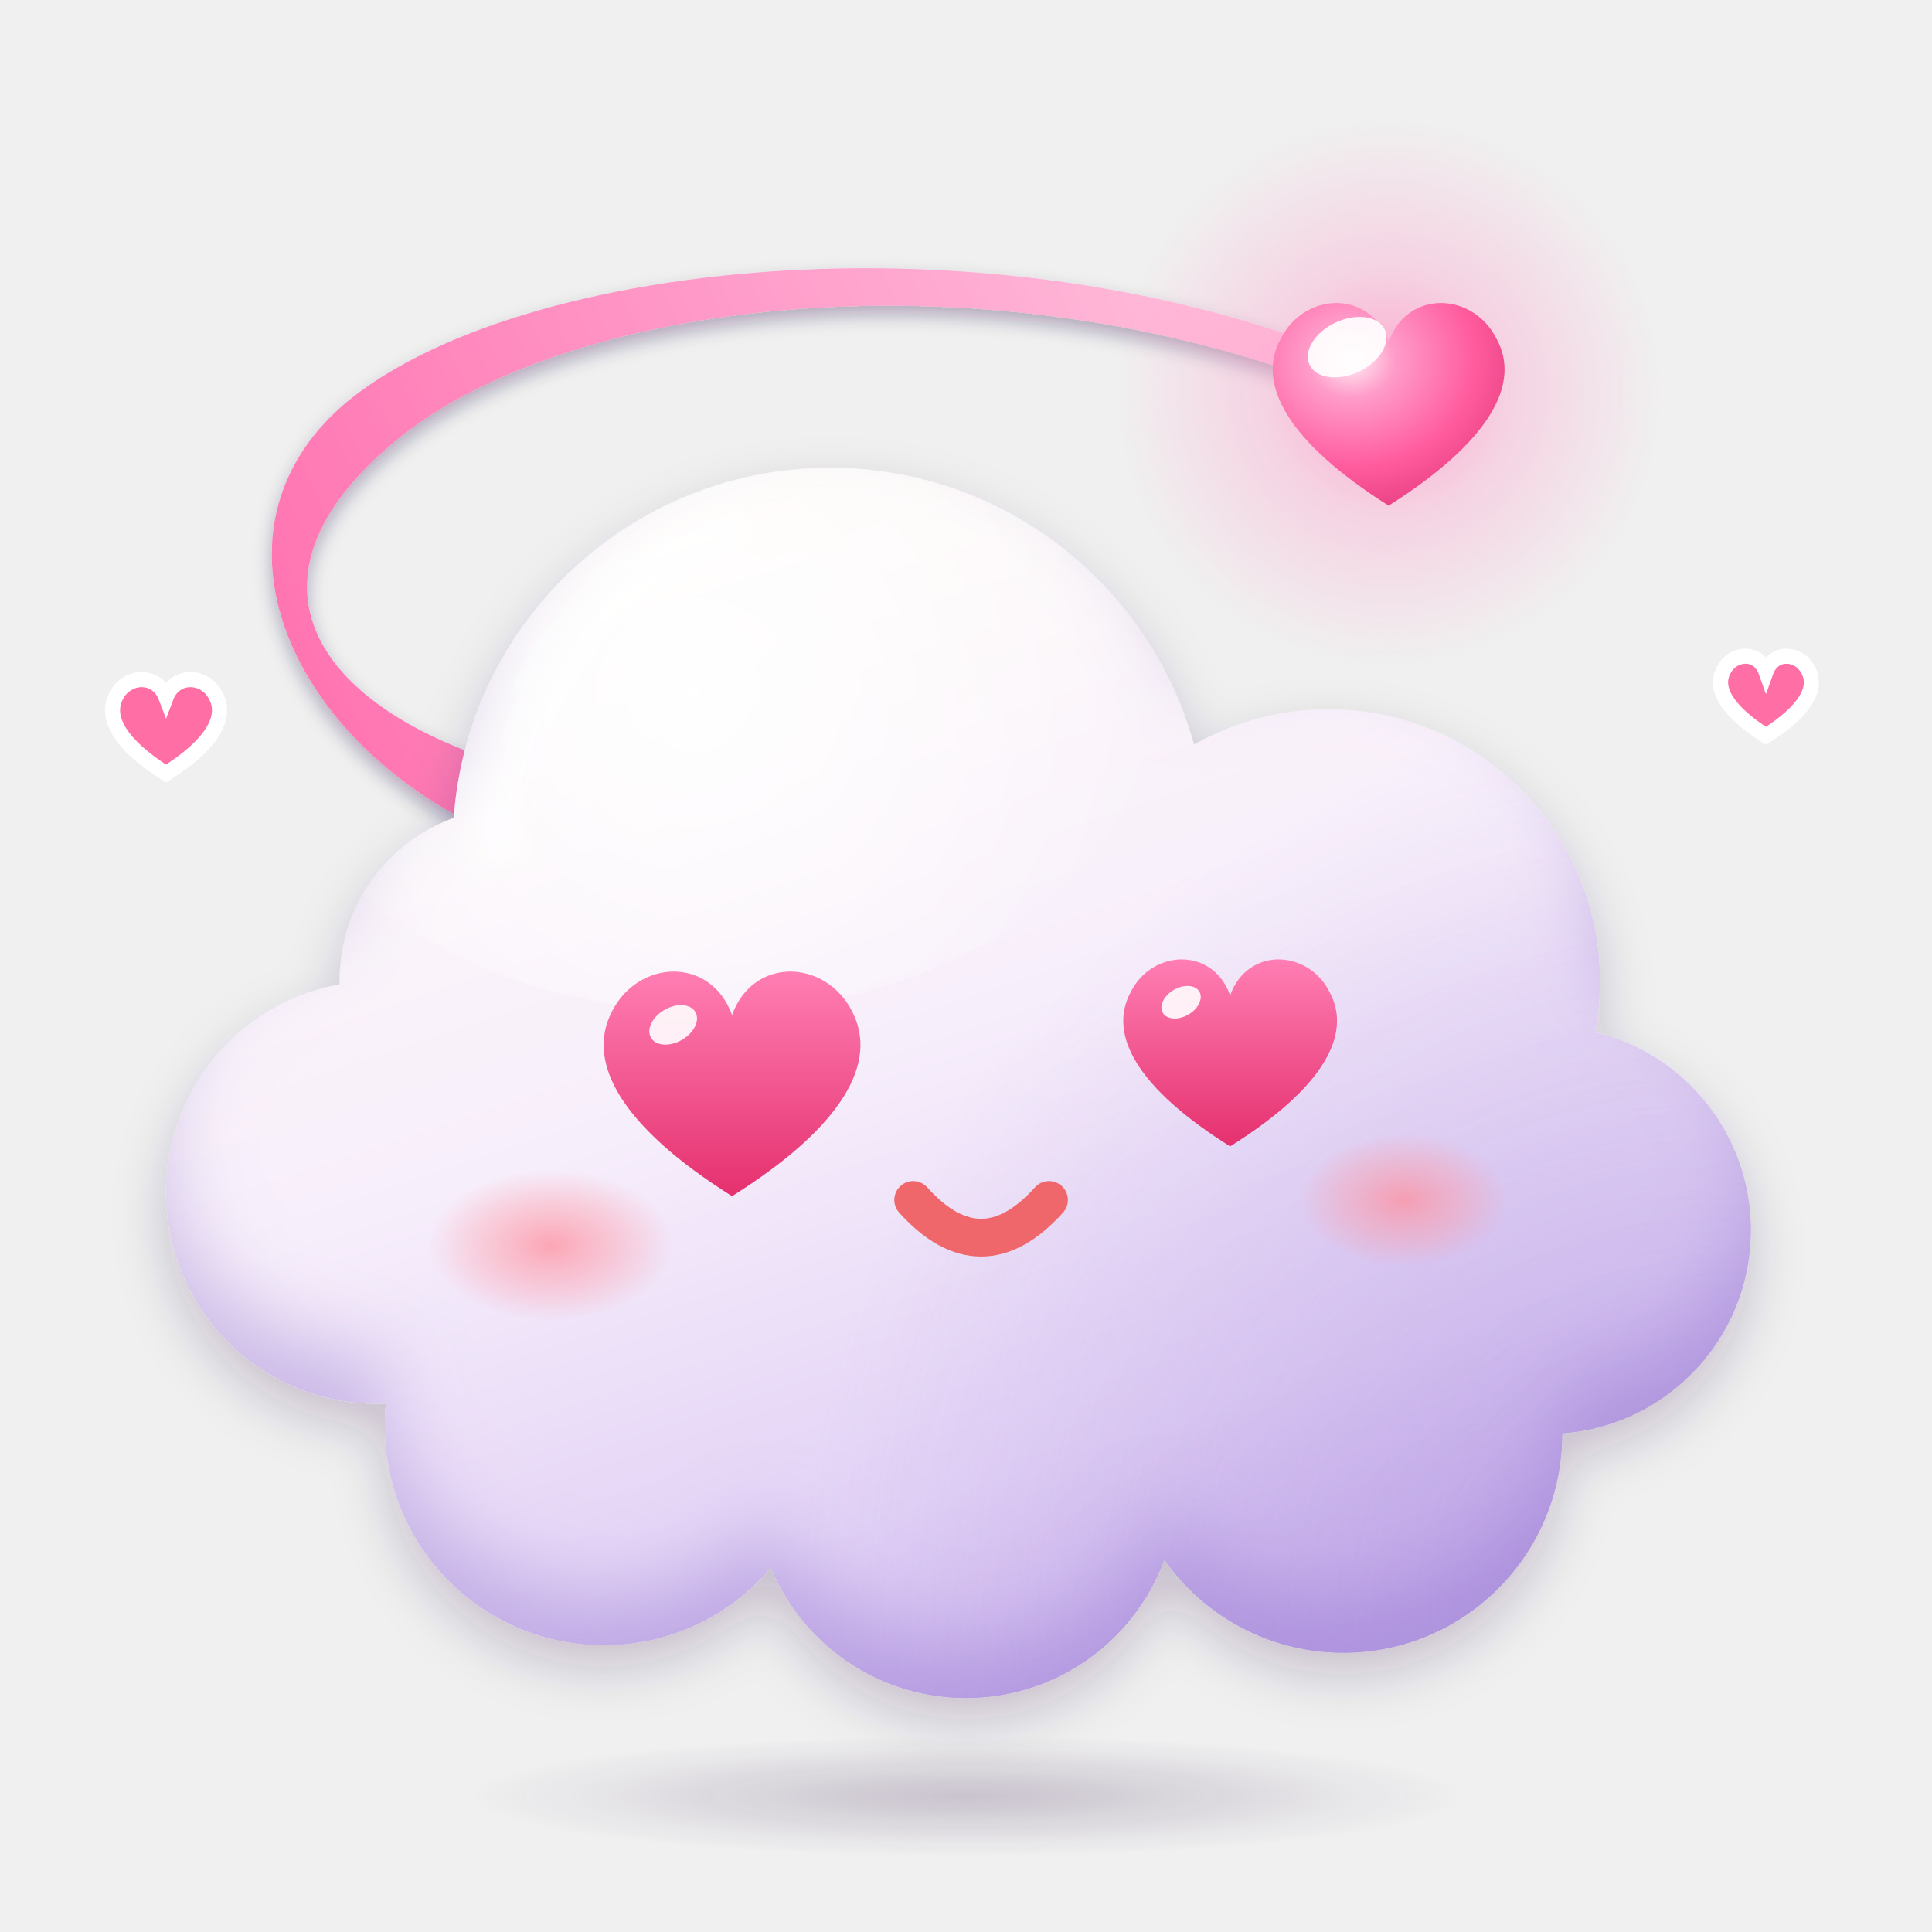
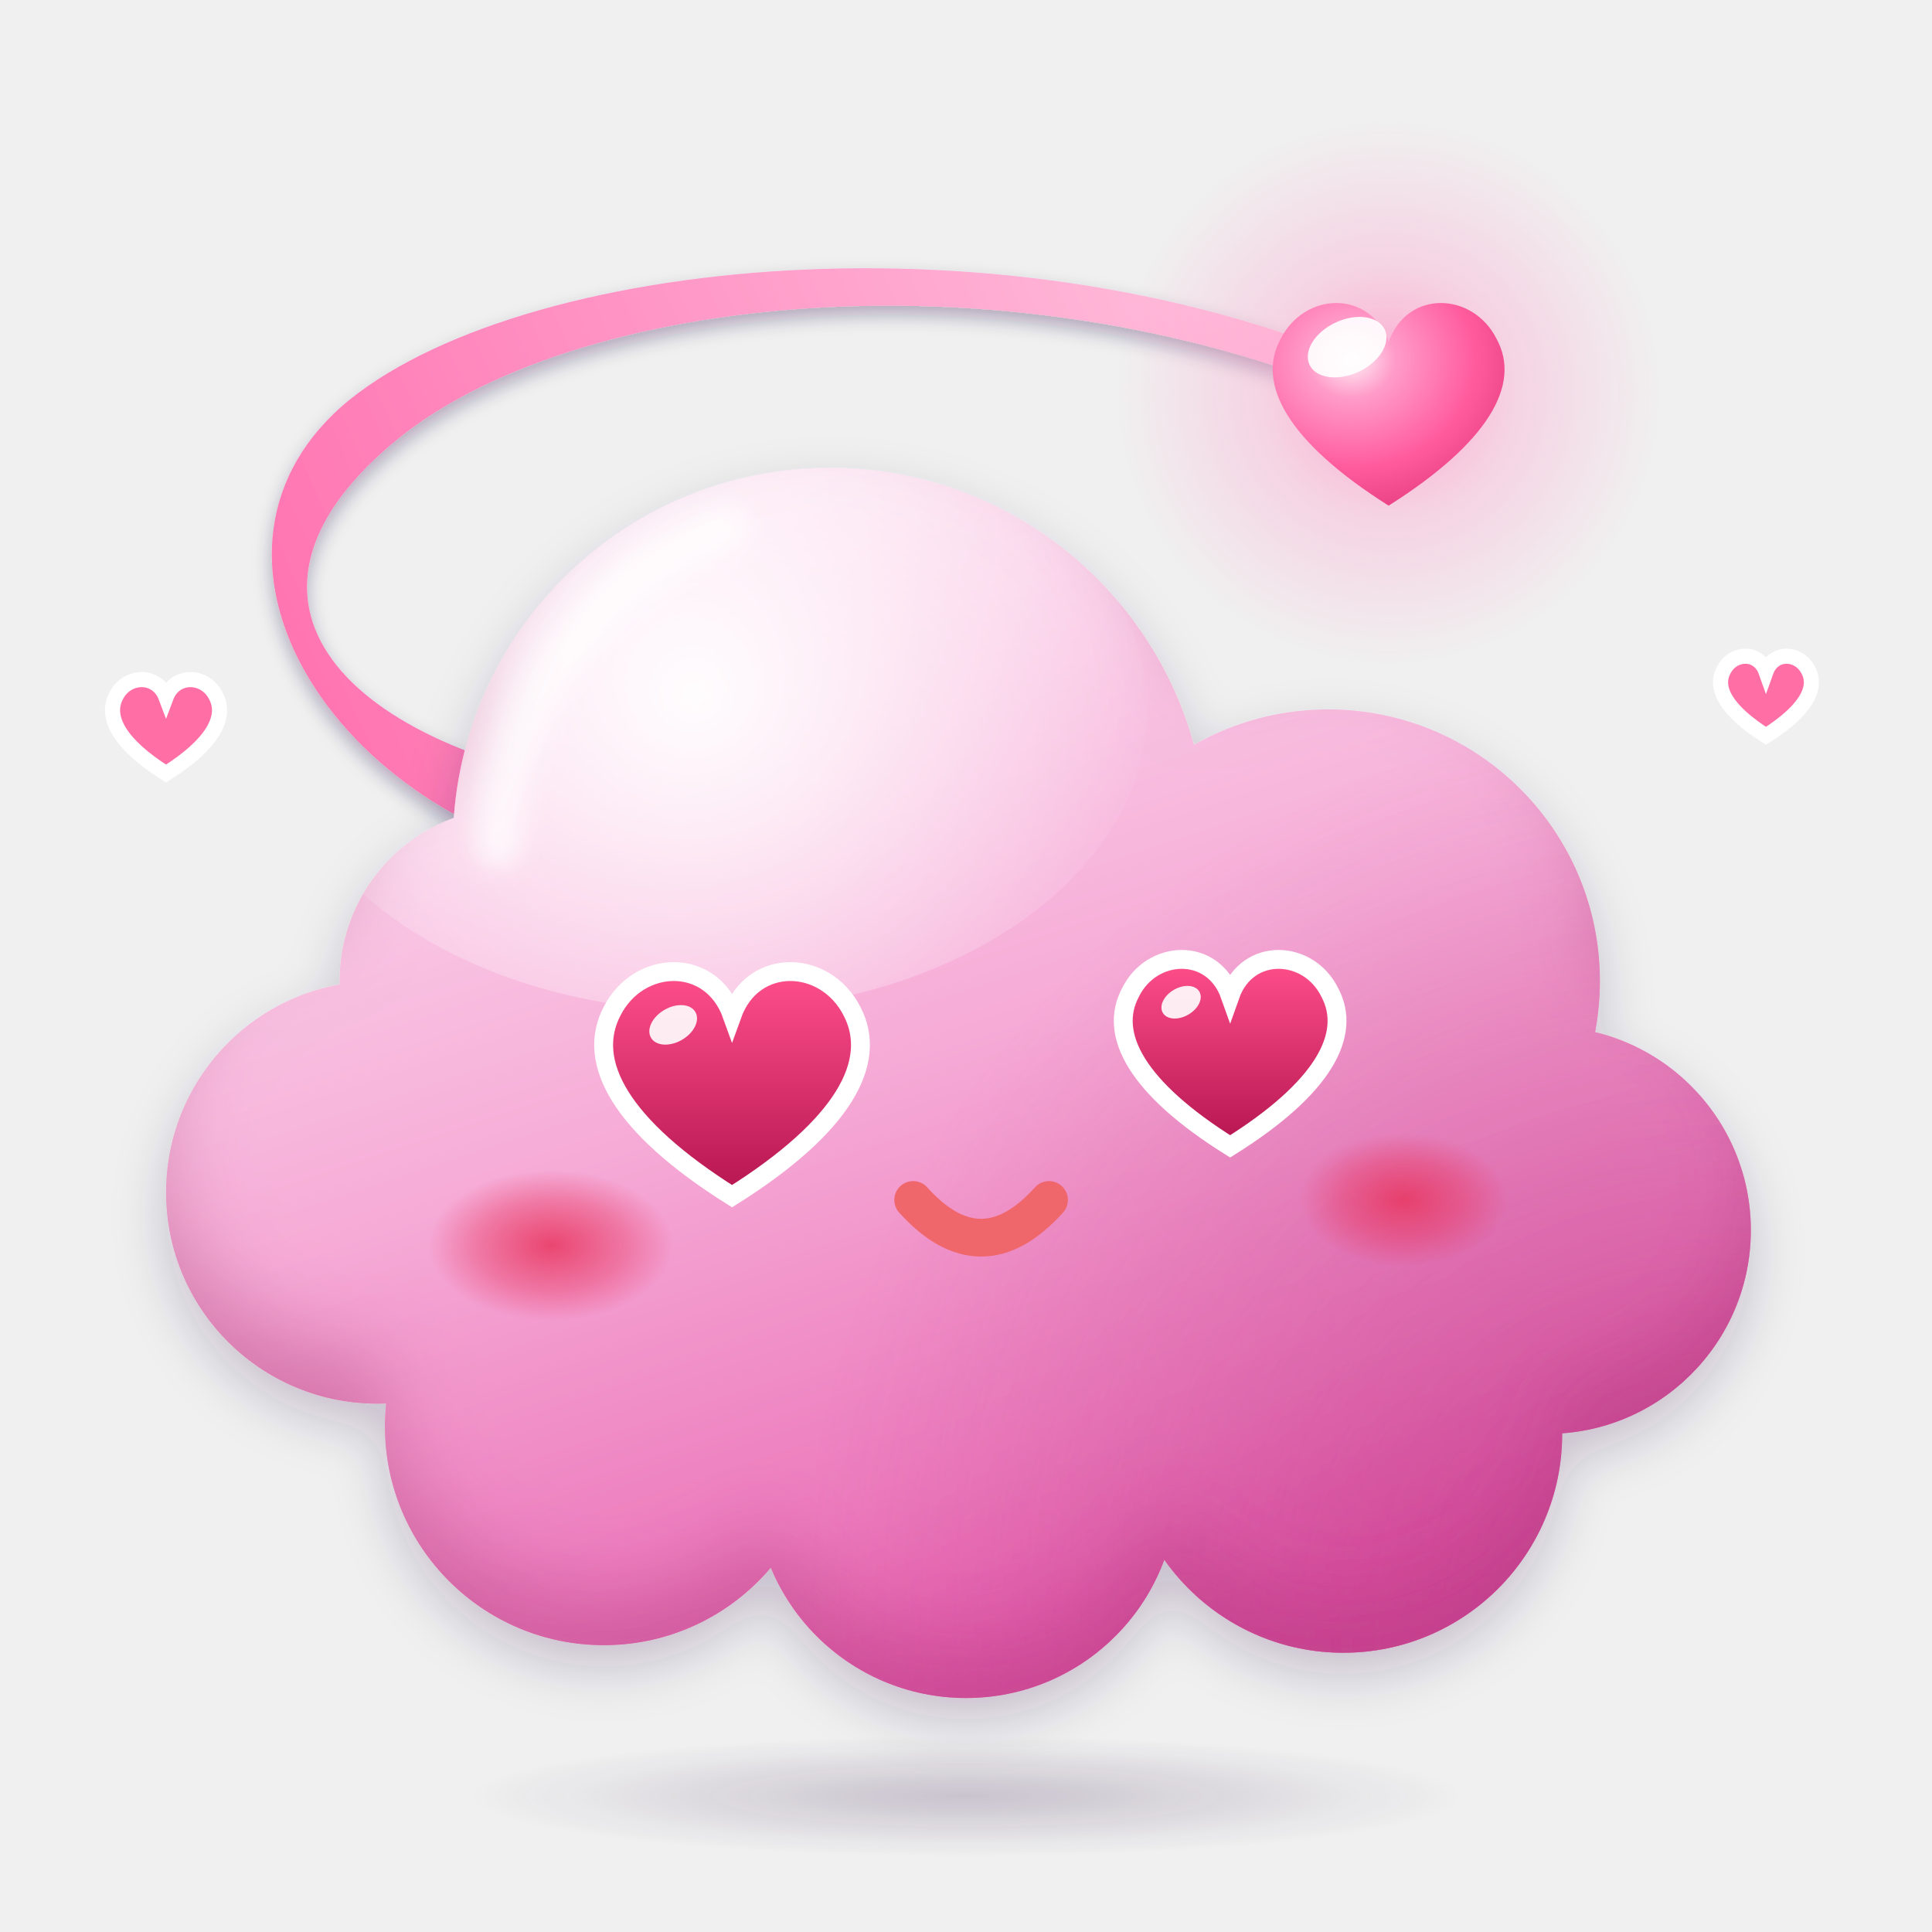
<svg xmlns="http://www.w3.org/2000/svg" viewBox="0 0 256 256" role="img" aria-labelledby="kcTitle">
  <defs>
    <linearGradient id="kcBody" gradientUnits="userSpaceOnUse" x1="96" y1="62" x2="150" y2="226">
-       <stop offset="0" stop-color="#FFFCF8" />
-       <stop offset=".46" stop-color="#F7EEFB" />
-       <stop offset=".8" stop-color="#E2D2F6" />
-       <stop offset="1" stop-color="#C9B1EC" />
+       <stop offset="0" stop-color="#FDE2F2" />
+       <stop offset=".46" stop-color="#F6ACD7" />
+       <stop offset=".8" stop-color="#EC79BC" />
+       <stop offset="1" stop-color="#E04DA3" />
    </linearGradient>
    <radialGradient id="kcShade" gradientUnits="userSpaceOnUse" cx="226" cy="214" r="120">
-       <stop offset="0" stop-color="#A88BDB" stop-opacity=".5" />
-       <stop offset="1" stop-color="#A88BDB" stop-opacity="0" />
+       <stop offset="0" stop-color="#B2347D" stop-opacity=".5" />
+       <stop offset="1" stop-color="#B2347D" stop-opacity="0" />
    </radialGradient>
    <radialGradient id="kcSheen" gradientUnits="userSpaceOnUse" cx="92" cy="92" r="62">
      <stop offset="0" stop-color="#FFFFFF" stop-opacity=".95" />
      <stop offset="1" stop-color="#FFFFFF" stop-opacity="0" />
    </radialGradient>
    <radialGradient id="kcGround">
      <stop offset="0" stop-color="#2B0E42" stop-opacity=".2" />
      <stop offset="1" stop-color="#2B0E42" stop-opacity="0" />
    </radialGradient>
    <radialGradient id="kcCheek">
-       <stop offset="0" stop-color="#FF8F9E" stop-opacity=".75" />
-       <stop offset=".6" stop-color="#FF9AA6" stop-opacity=".35" />
-       <stop offset="1" stop-color="#FF9AA6" stop-opacity="0" />
+       <stop offset="0" stop-color="#E8365F" stop-opacity=".85" />
+       <stop offset=".6" stop-color="#E8365F" stop-opacity=".4" />
+       <stop offset="1" stop-color="#E8365F" stop-opacity="0" />
    </radialGradient>
    <linearGradient id="kcSclera" x1="0" y1="0" x2="0" y2="1">
-       <stop offset="0" stop-color="#E9DDF6" />
+       <stop offset="0" stop-color="#F8E2EF" />
      <stop offset=".38" stop-color="#FFFFFF" />
      <stop offset="1" stop-color="#FFFDFB" />
    </linearGradient>
    <radialGradient id="kcIris" cx=".5" cy=".78" r=".78">
-       <stop offset="0" stop-color="#B07AF0" />
-       <stop offset=".45" stop-color="#6A2BA8" />
-       <stop offset="1" stop-color="#2A0C40" />
+       <stop offset="0" stop-color="#F25FB5" />
+       <stop offset=".45" stop-color="#931A61" />
+       <stop offset="1" stop-color="#310C22" />
    </radialGradient>
    <linearGradient id="kcTail" gradientUnits="userSpaceOnUse" x1="40" y1="112" x2="190" y2="44">
      <stop offset="0" stop-color="#FF6FAE" />
      <stop offset=".5" stop-color="#FF9CC9" />
      <stop offset="1" stop-color="#FFC9E1" />
    </linearGradient>
    <radialGradient id="kcOrb" cx=".34" cy=".28" r=".85">
      <stop offset="0" stop-color="#FFF0F6" />
      <stop offset=".22" stop-color="#FF9CC9" />
      <stop offset=".62" stop-color="#FF5C9E" />
      <stop offset="1" stop-color="#E0367A" />
    </radialGradient>
    <radialGradient id="kcGlow">
      <stop offset="0" stop-color="#FF9CC9" stop-opacity=".9" />
      <stop offset=".45" stop-color="#FF9CC9" stop-opacity=".35" />
      <stop offset="1" stop-color="#FF9CC9" stop-opacity="0" />
    </radialGradient>
    <filter id="kcLift" x="-15%" y="-15%" width="130%" height="140%">
      <feDropShadow dx="0" dy="3" stdDeviation="3.5" flood-color="#2B0E42" flood-opacity=".2" />
    </filter>
    <filter id="kcPuff" x="-5%" y="-5%" width="110%" height="110%">
      <feOffset in="SourceAlpha" dy="-7" result="up" />
      <feGaussianBlur in="up" stdDeviation="5" result="upBlur" />
      <feComposite in="SourceAlpha" in2="upBlur" operator="out" result="rim" />
-       <feFlood flood-color="#9C7DD6" flood-opacity=".5" />
+       <feFlood flood-color="#B83D85" flood-opacity=".5" />
      <feComposite in2="rim" operator="in" result="shade" />
      <feMerge>
        <feMergeNode in="SourceGraphic" />
        <feMergeNode in="shade" />
      </feMerge>
    </filter>
    <filter id="kcEdge" x="-10%" y="-10%" width="120%" height="125%">
      <feDropShadow dx="0" dy="1.2" stdDeviation="1.2" flood-color="#2B0E42" flood-opacity=".3" />
    </filter>
    <filter id="kcSoft" x="-50%" y="-50%" width="200%" height="200%">
      <feGaussianBlur stdDeviation="1.6" />
    </filter>
    <clipPath id="kcCloud">
      <circle cx="110" cy="112" r="50" />
      <circle cx="176" cy="130" r="36" />
      <circle cx="205" cy="163" r="27" />
      <circle cx="178" cy="190" r="29" />
      <circle cx="128" cy="197" r="28" />
      <circle cx="80" cy="189" r="29" />
      <circle cx="50" cy="158" r="28" />
      <circle cx="68" cy="130" r="23" />
      <ellipse cx="128" cy="158" rx="84" ry="44" />
    </clipPath>
    <clipPath id="kcEyeL">
      <ellipse cx="97" cy="142" rx="21" ry="23" />
    </clipPath>
    <clipPath id="kcEyeR">
      <ellipse cx="163" cy="138" rx="17.5" ry="19.5" />
    </clipPath>
+     <clipPath id="kcEyeLLid">
+       <ellipse cx="97" cy="142" rx="22.5" ry="24.5" />
+     </clipPath>
+     <clipPath id="kcEyeRLid">
+       <ellipse cx="163" cy="138" rx="19.0" ry="21.0" />
+     </clipPath>
    <clipPath id="kcMouth">
      <path d="M116 160Q130 164 144 160Q143.5 180 130 180Q116.5 180 116 160Z" />
    </clipPath>
    <linearGradient id="kcHeartEye" x1="0" y1="0" x2="0" y2="1">
-       <stop offset="0" stop-color="#FF7EB3" />
-       <stop offset="1" stop-color="#E5306E" />
+       <stop offset="0" stop-color="#FF4F8B" />
+       <stop offset="1" stop-color="#B5154F" />
    </linearGradient>
  </defs>
  <ellipse cx="128" cy="238" rx="66" ry="8" fill="url(#kcGround)" />
  <path d="M82.8 104.8C44.8 99.2 27.9 79.4 51.6 59.1C75.2 38.6 134.9 32.5 183.1 53.9L184.9 50.1C137.1 27.5 70.8 33.4 46.4 52.9C22.1 72.6 43.2 108.8 81.2 115.2Z" fill="url(#kcTail)" filter="url(#kcEdge)" />
  <circle cx="184" cy="52" r="36" fill="url(#kcGlow)" />
  <g>
    <path d="M184 67C170.7 58.6 166.4 50.9 169.7 44.9C172.8 38.7 181.5 38.3 184 45.3C186.5 38.3 195.2 38.7 198.3 44.9C201.6 50.9 197.3 58.6 184 67Z" fill="url(#kcOrb)" />
    <ellipse cx="178.5" cy="46" rx="5.5" ry="3.6" fill="#FFFFFF" opacity=".92" transform="rotate(-25 178.5 46)" />
  </g>
  <g filter="url(#kcLift)">
    <g filter="url(#kcPuff)">
      <g clip-path="url(#kcCloud)">
        <rect x="10" y="50" width="236" height="190" fill="url(#kcBody)" />
        <rect x="10" y="50" width="236" height="190" fill="url(#kcShade)" />
        <ellipse cx="94" cy="94" rx="58" ry="40" fill="url(#kcSheen)" />
        <path d="M66 112A46 46 0 0 1 96 70" fill="none" stroke="#FFFFFF" stroke-width="6" stroke-linecap="round" opacity=".7" filter="url(#kcSoft)" />
      </g>
    </g>
  </g>
  <ellipse class="cheekL" cx="73" cy="165" rx="16.2" ry="10" fill="url(#kcCheek)" />
  <ellipse class="cheekR" cx="186" cy="159" rx="13.8" ry="8.8" fill="url(#kcCheek)" />
  <g class="heartL">
-     <path d="M97 158.5C82.2 149.2 77.6 140.7 81.1 134C84.6 127.1 94.2 126.7 97 134.5C99.8 126.7 109.4 127.1 112.9 134C116.4 140.7 111.8 149.2 97 158.5Z" fill="url(#kcHeartEye)" />
+     <path d="M97 158.5C82.2 149.2 77.6 140.7 81.1 134C84.6 127.1 94.2 126.7 97 134.5C99.8 126.7 109.4 127.1 112.9 134C116.4 140.7 111.8 149.2 97 158.5Z" fill="url(#kcHeartEye)" stroke="#FFFFFF" stroke-width="2.5" />
    <ellipse cx="89.2" cy="135.8" rx="3.4" ry="2.3" fill="#FFFFFF" opacity=".9" transform="rotate(-30 89.2 135.8)" />
  </g>
  <g class="heartR">
-     <path d="M163 151.9C150.7 144.2 146.8 137.1 149.8 131.5C152.6 125.8 160.7 125.4 163 131.9C165.3 125.4 173.4 125.8 176.2 131.5C179.2 137.1 175.3 144.2 163 151.9Z" fill="url(#kcHeartEye)" />
+     <path d="M163 151.9C150.7 144.2 146.8 137.1 149.8 131.5C152.6 125.8 160.7 125.4 163 131.9C165.3 125.4 173.4 125.8 176.2 131.5C179.2 137.1 175.3 144.2 163 151.9Z" fill="url(#kcHeartEye)" stroke="#FFFFFF" stroke-width="2.5" />
    <ellipse cx="156.5" cy="132.8" rx="2.8" ry="1.9" fill="#FFFFFF" opacity=".9" transform="rotate(-30 156.5 132.8)" />
  </g>
  <path class="smile" d="M121 159Q130 169 139 159" fill="none" stroke="#F0676B" stroke-width="5" stroke-linecap="round" stroke-linejoin="round" />
  <g>
    <path d="M22 102.5C15.8 98.6 13.9 95 15.4 92.2C16.8 89.4 20.8 89.2 22 92.4C23.2 89.2 27.2 89.4 28.6 92.2C30.1 95 28.2 98.6 22 102.5Z" fill="#FF6FA5" stroke="#FFFFFF" stroke-width="2" />
    <path d="M234 97.5C228.8 94.2 227.1 91.2 228.4 88.8C229.6 86.4 233 86.2 234 89C235 86.2 238.4 86.4 239.6 88.8C240.9 91.2 239.2 94.2 234 97.5Z" fill="#FF6FA5" stroke="#FFFFFF" stroke-width="2" />
  </g>
</svg>
